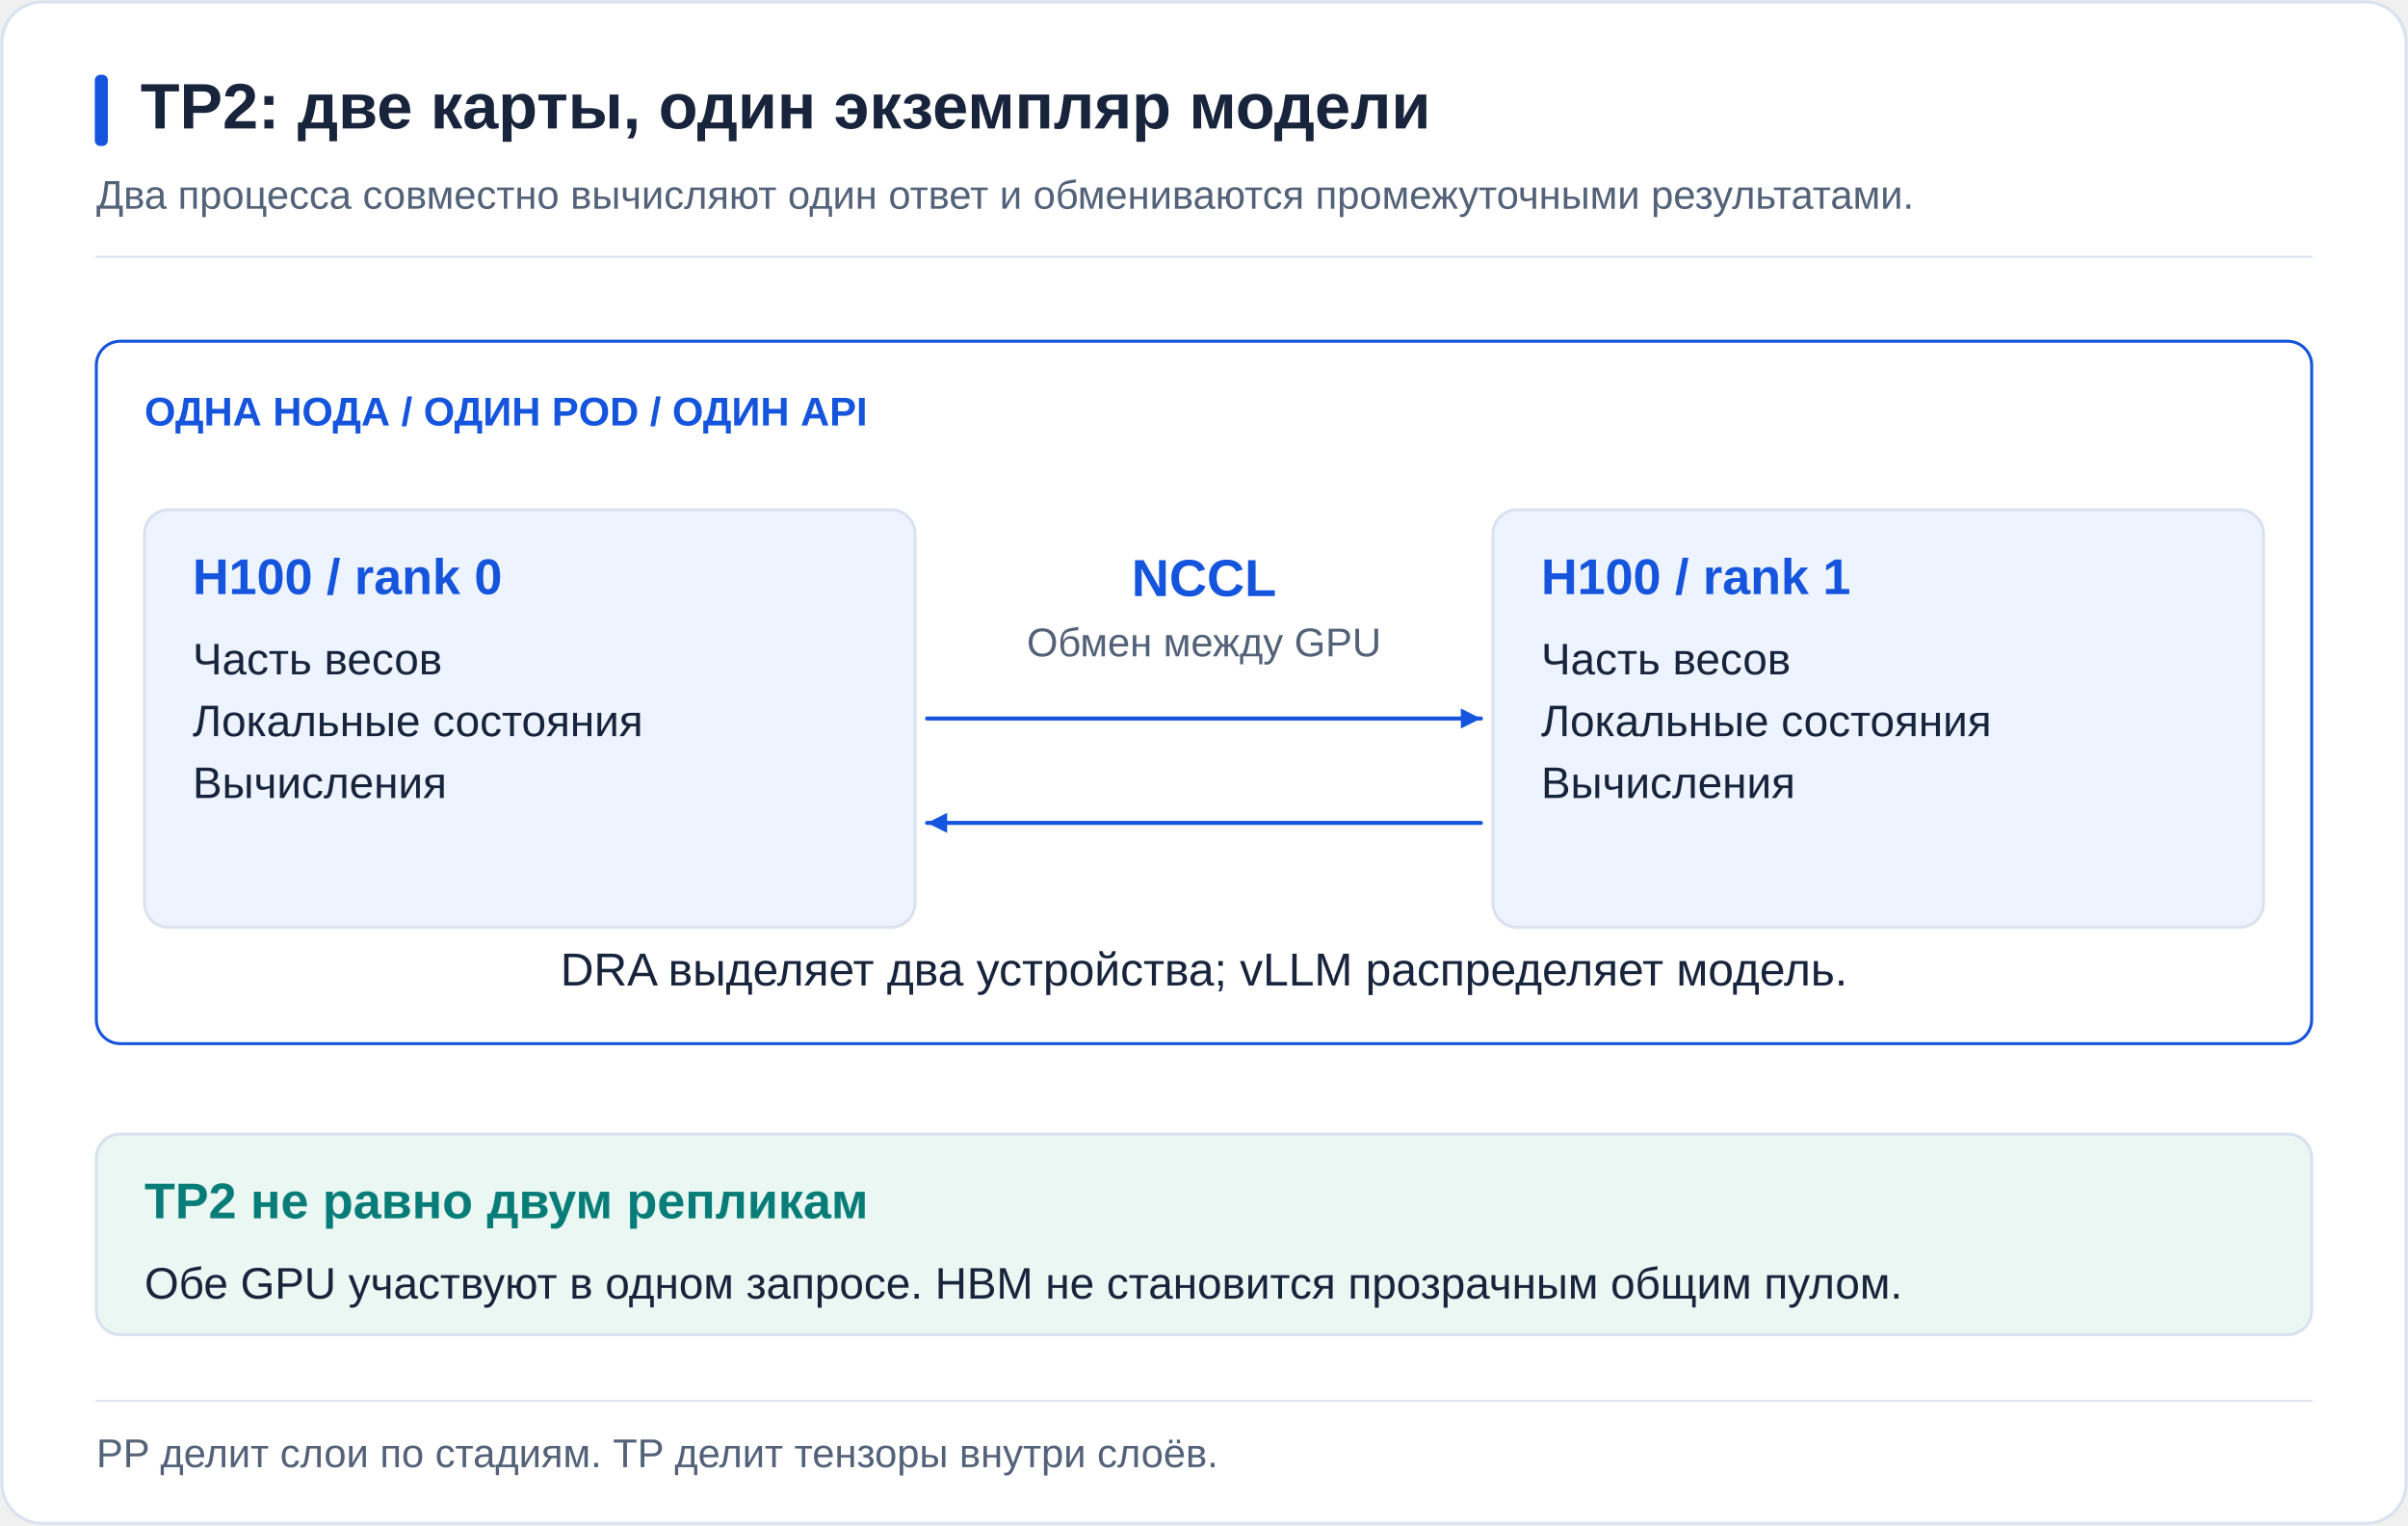
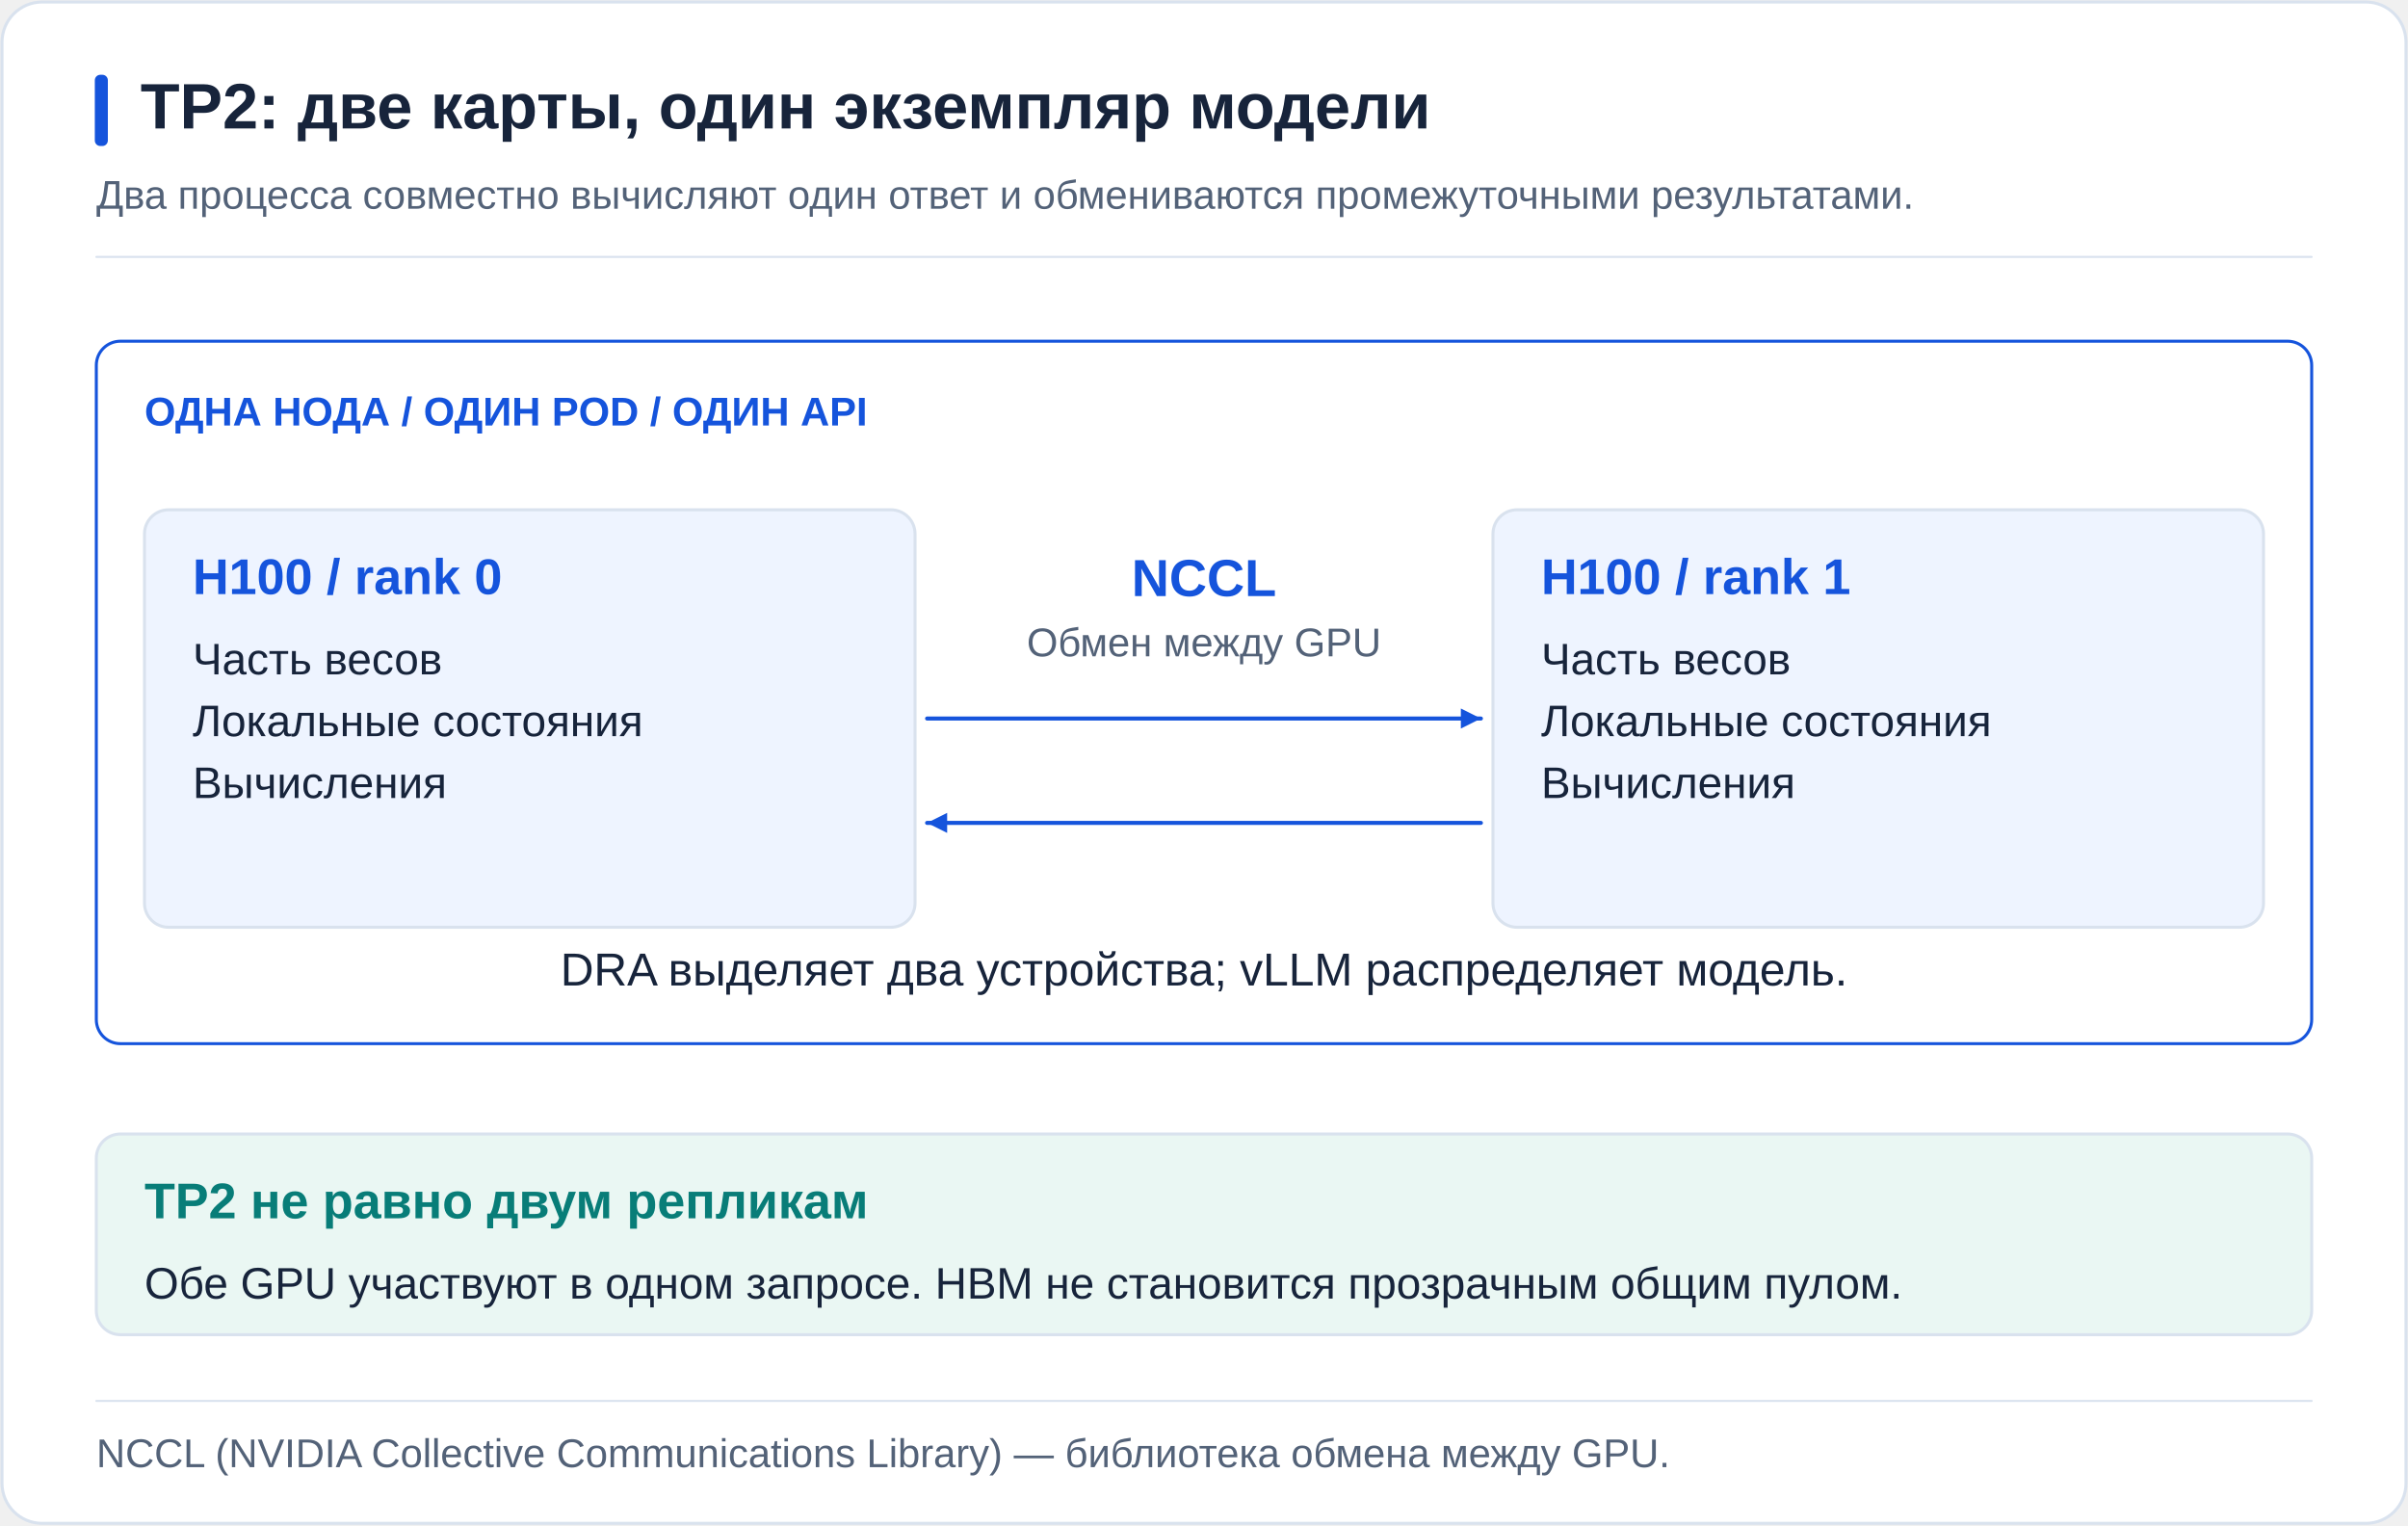
<svg xmlns="http://www.w3.org/2000/svg" width="1200" height="760" viewBox="0 0 1200 760" role="img" aria-labelledby="title desc" data-design="hardfest-v2">
  <defs>
    <marker id="arrow-1554dc" viewBox="0 0 10 10" refX="10" refY="5" markerWidth="10" markerHeight="10" markerUnits="userSpaceOnUse" orient="auto">
      <path d="M0 0 L10 5 L0 10 Z" fill="#1554dc" />
    </marker>
    <marker id="arrow-087d78" viewBox="0 0 10 10" refX="10" refY="5" markerWidth="10" markerHeight="10" markerUnits="userSpaceOnUse" orient="auto">
      <path d="M0 0 L10 5 L0 10 Z" fill="#087d78" />
    </marker>
    <marker id="arrow-7041b8" viewBox="0 0 10 10" refX="10" refY="5" markerWidth="10" markerHeight="10" markerUnits="userSpaceOnUse" orient="auto">
      <path d="M0 0 L10 5 L0 10 Z" fill="#7041b8" />
    </marker>
    <marker id="arrow-536278" viewBox="0 0 10 10" refX="10" refY="5" markerWidth="10" markerHeight="10" markerUnits="userSpaceOnUse" orient="auto">
      <path d="M0 0 L10 5 L0 10 Z" fill="#536278" />
    </marker>
  </defs>
  <style>text{font-family:Arial,Helvetica,sans-serif;font-variant-numeric:tabular-nums}.formula{font-family:"DejaVu Sans Mono",Menlo,Consolas,monospace}</style>
  <rect x="1" y="1" width="1198" height="758" rx="20" fill="#ffffff" stroke="#d9e2ee" stroke-width="1.5" />
  <rect x="48" y="38" width="5" height="34" rx="2" fill="#1554dc" stroke="#1554dc" stroke-width="1.5" />
  <text x="70" y="64" font-size="32" fill="#17243b" text-anchor="start" font-weight="700" data-max-width="1082">
    <tspan x="70" dy="0">TP2: две карты, один экземпляр модели</tspan>
  </text>
  <text x="48" y="104" font-size="20" fill="#536278" text-anchor="start" data-max-width="1104">
    <tspan x="48" dy="0">Два процесса совместно вычисляют один ответ и обмениваются промежуточными результатами.</tspan>
  </text>
  <path d="M48 128 H1152" fill="none" stroke="#d9e2ee" stroke-width="1" stroke-linejoin="round" stroke-linecap="round" />
  <rect x="48" y="170" width="1104" height="350" rx="12" fill="#ffffff" stroke="#1554dc" stroke-width="1.5" />
  <text x="72" y="212" font-size="20" fill="#1554dc" text-anchor="start" font-weight="700">
    <tspan x="72" dy="0">ОДНА НОДА / ОДИН POD / ОДИН API</tspan>
  </text>
  <rect x="72" y="254" width="384" height="208" rx="12" fill="#eef4ff" stroke="#d9e2ee" stroke-width="1.5" data-node="true" />
  <text x="96" y="296" font-size="25" fill="#1554dc" text-anchor="start" font-weight="700" data-max-width="336">
    <tspan x="96" dy="0">H100 / rank 0</tspan>
  </text>
  <text x="96" y="336" font-size="22" fill="#17243b" text-anchor="start" data-max-width="336">
    <tspan x="96" dy="0">Часть весов</tspan>
    <tspan x="96" dy="30.8">Локальные состояния</tspan>
    <tspan x="96" dy="30.8">Вычисления</tspan>
  </text>
  <rect x="744" y="254" width="384" height="208" rx="12" fill="#eef4ff" stroke="#d9e2ee" stroke-width="1.5" data-node="true" />
  <text x="768" y="296" font-size="25" fill="#1554dc" text-anchor="start" font-weight="700" data-max-width="336">
    <tspan x="768" dy="0">H100 / rank 1</tspan>
  </text>
  <text x="768" y="336" font-size="22" fill="#17243b" text-anchor="start" data-max-width="336">
    <tspan x="768" dy="0">Часть весов</tspan>
    <tspan x="768" dy="30.8">Локальные состояния</tspan>
    <tspan x="768" dy="30.8">Вычисления</tspan>
  </text>
  <text x="600" y="297" font-size="26" fill="#1554dc" text-anchor="middle" font-weight="700">
    <tspan x="600" dy="0">NCCL</tspan>
  </text>
  <text x="600" y="327" font-size="20" fill="#536278" text-anchor="middle">
    <tspan x="600" dy="0">Обмен между GPU</tspan>
  </text>
  <path d="M462 358.0 L738 358.0" fill="none" stroke="#1554dc" stroke-width="2" stroke-linejoin="round" stroke-linecap="round" marker-end="url(#arrow-1554dc)" data-connector="true" />
  <path d="M738 410.0 L462 410.0" fill="none" stroke="#1554dc" stroke-width="2" stroke-linejoin="round" stroke-linecap="round" marker-end="url(#arrow-1554dc)" data-connector="true" />
  <text x="600" y="491" font-size="23" fill="#17243b" text-anchor="middle">
    <tspan x="600" dy="0">DRA выделяет два устройства; vLLM распределяет модель.</tspan>
  </text>
  <rect x="48" y="565" width="1104" height="100" rx="12" fill="#eaf7f3" stroke="#d9e2ee" stroke-width="1.5" data-node="true" />
  <text x="72" y="607" font-size="25" fill="#087d78" text-anchor="start" font-weight="700" data-max-width="1056">
    <tspan x="72" dy="0">TP2 не равно двум репликам</tspan>
  </text>
  <text x="72" y="647" font-size="22" fill="#17243b" text-anchor="start" data-max-width="1056">
    <tspan x="72" dy="0">Обе GPU участвуют в одном запросе. HBM не становится прозрачным общим пулом.</tspan>
  </text>
  <path d="M48 698 H1152" fill="none" stroke="#d9e2ee" stroke-width="1" stroke-linejoin="round" stroke-linecap="round" />
  <text x="48" y="731" font-size="20" fill="#536278" text-anchor="start" data-max-width="1104">
-     <tspan x="48" dy="0">PP делит слои по стадиям. TP делит тензоры внутри слоёв.</tspan>
+     <tspan x="48" dy="0">NCCL (NVIDIA Collective Communications Library) — библиотека обмена между GPU.</tspan>
  </text>
</svg>
